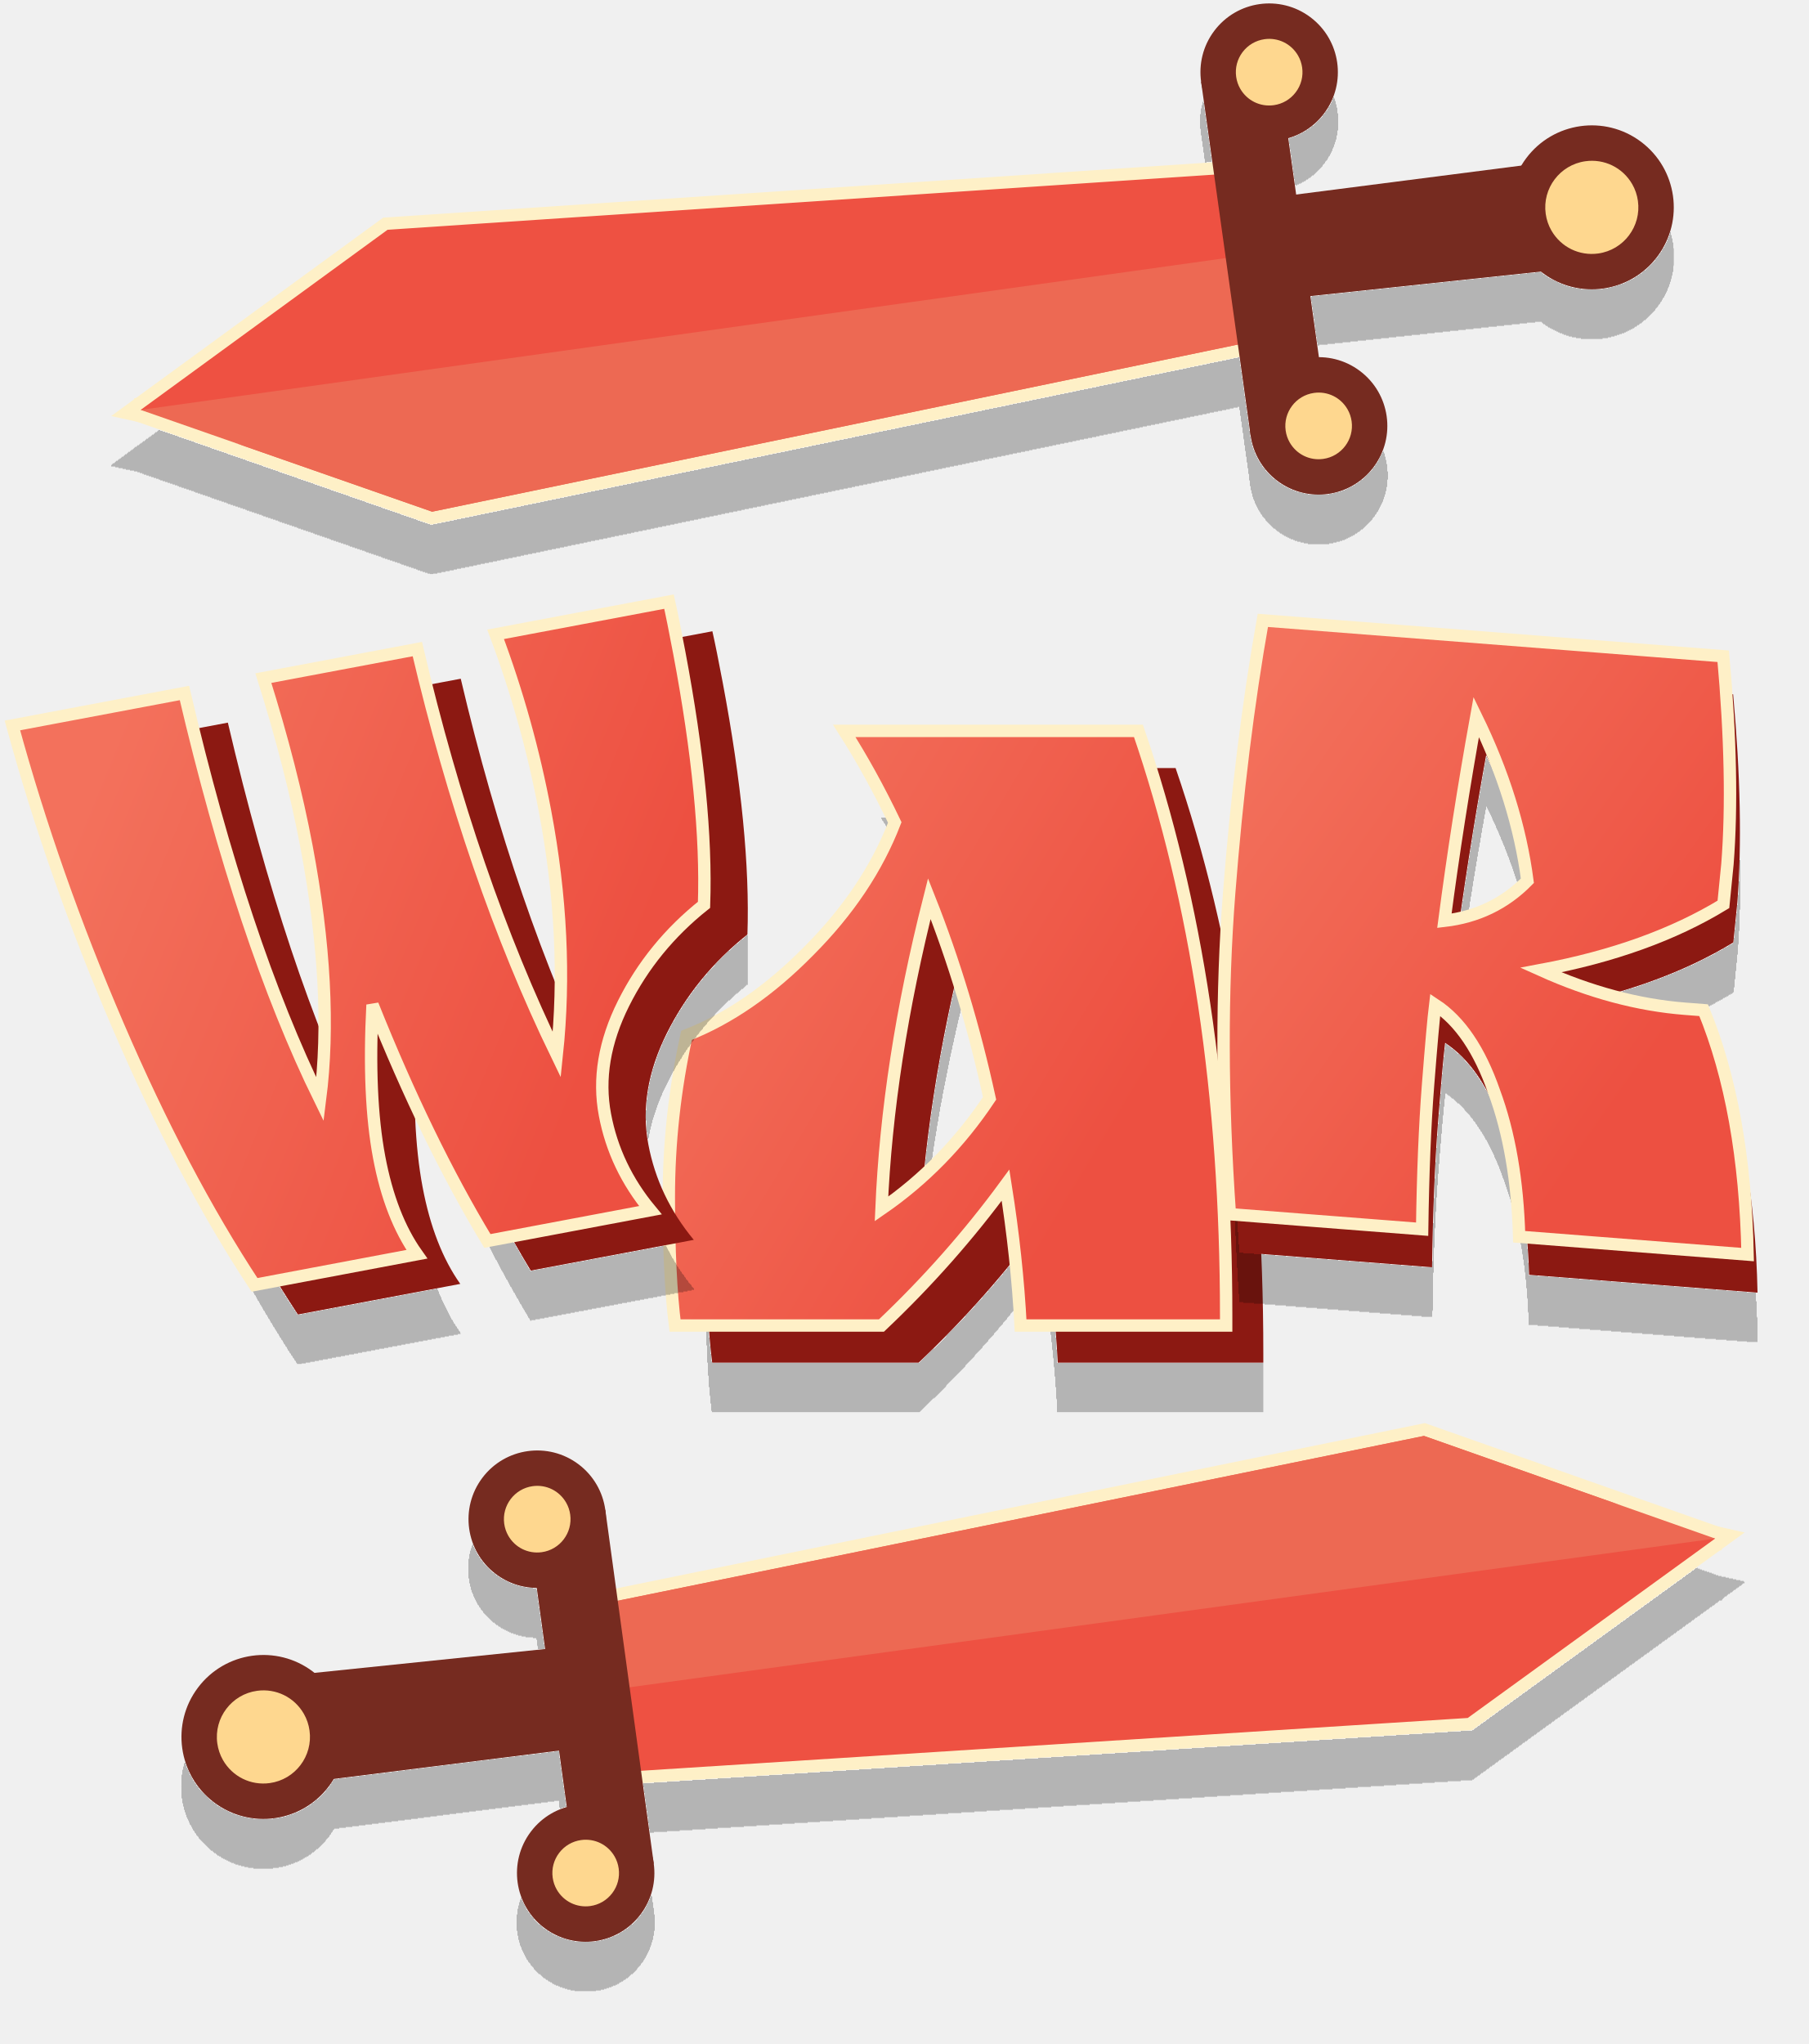
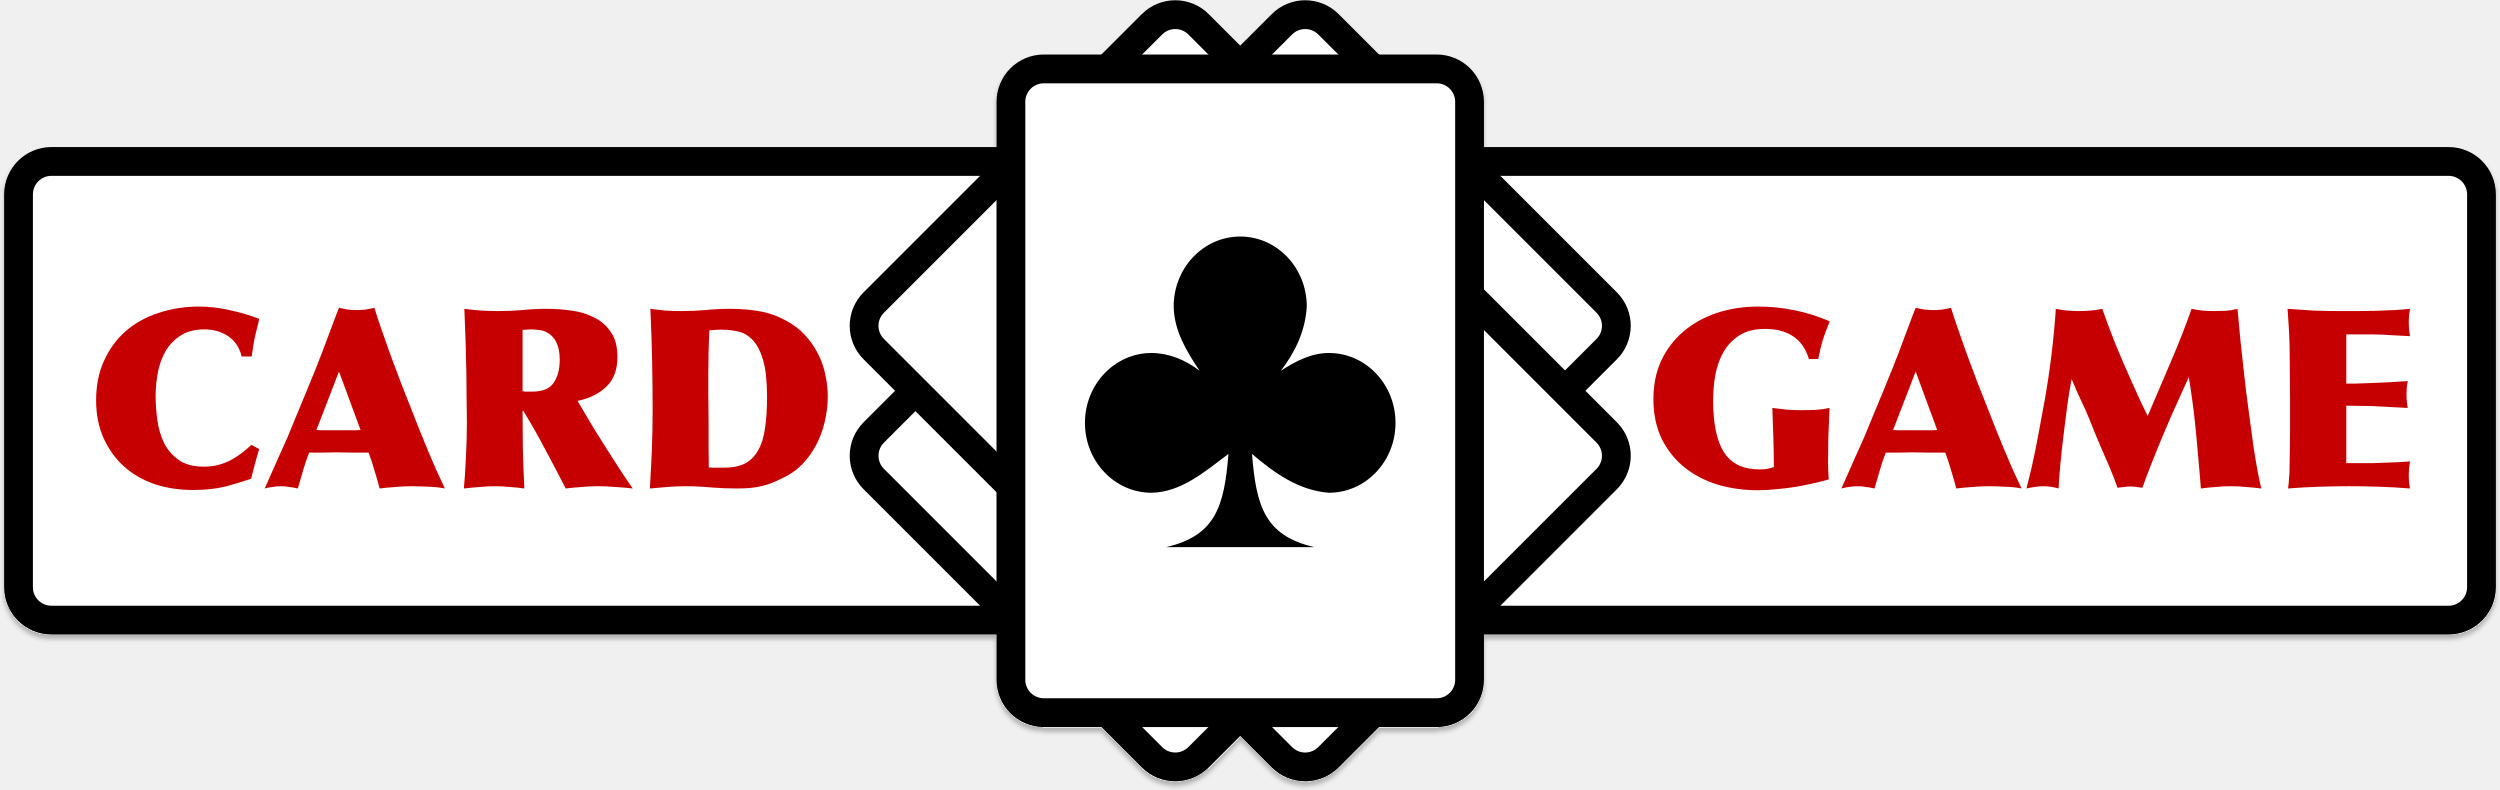
- <svg xmlns="http://www.w3.org/2000/svg" width="146" height="165" viewBox="0 0 146 165" fill="none">
-   <g filter="url(#filter0_d_53_132)">
-     <path d="M100.045 13.96L31.291 18.549L11.358 33.088L35.766 38.479L101.25 26.331L100.045 13.96Z" fill="#EE5142" />
-     <path d="M11.289 32.593L11.193 33.56L34.724 41.778L34.855 41.824L34.99 41.795L102.028 27.892L102.487 27.797L102.422 27.334L101.463 20.483L101.393 19.988L100.898 20.058L11.289 32.593Z" fill="#ED6953" stroke="#FEF0C7" />
-     <path d="M100.543 13.912L100.496 13.429L100.012 13.461L31.258 18.05L31.114 18.059L30.997 18.145L11.063 32.684L10.168 33.337L11.25 33.576L35.658 38.968L35.757 38.99L35.857 38.971L101.341 26.823L101.792 26.739L101.748 26.283L100.543 13.912Z" fill="#EE5142" stroke="#FEF0C7" />
-     <path d="M11.358 33.088L100.967 20.553L101.926 27.403L34.889 41.306L11.358 33.088Z" fill="#ED6953" />
-     <path d="M105.8 1.388C103.349 -0.451 99.872 0.046 98.034 2.497C96.195 4.948 96.692 8.425 99.143 10.264C101.594 12.102 105.071 11.605 106.91 9.154C108.748 6.703 108.251 3.226 105.8 1.388Z" fill="#762B20" />
-     <path d="M109.795 29.942C107.344 28.103 103.866 28.6 102.028 31.051C100.19 33.502 100.686 36.979 103.137 38.818C105.588 40.656 109.066 40.159 110.904 37.708C112.742 35.257 112.246 31.78 109.795 29.942Z" fill="#762B20" />
-     <path d="M132.494 11.444C129.57 9.251 125.422 9.843 123.229 12.767C121.036 15.691 121.628 19.839 124.552 22.032C127.476 24.225 131.624 23.633 133.817 20.709C136.01 17.785 135.417 13.637 132.494 11.444Z" fill="#762B20" />
-     <path d="M107.25 34.273L100.972 35.151L96.977 6.597L103.254 5.719L107.25 34.273Z" fill="#762B20" />
-     <path d="M126.85 12.849L99.589 16.354L100.352 24.481L128.065 21.536L126.85 12.849Z" fill="#762B20" />
-     <path d="M131.784 14.865C132.023 15.28 132.178 15.736 132.245 16.218C132.533 18.27 131.096 20.174 129.044 20.462C127.516 20.676 126.032 19.95 125.262 18.612C125.023 18.197 124.867 17.741 124.8 17.259C124.512 15.207 125.95 13.303 128.002 13.016C129.531 12.802 131.014 13.529 131.784 14.865Z" fill="#FED78F" />
-     <path d="M104.805 4.487C104.976 4.783 105.088 5.11 105.136 5.455C105.235 6.166 105.052 6.874 104.618 7.447C104.185 8.02 103.555 8.391 102.845 8.49C101.752 8.643 100.69 8.123 100.139 7.167C99.968 6.871 99.856 6.545 99.808 6.199C99.709 5.488 99.892 4.78 100.325 4.207C100.759 3.634 101.388 3.264 102.099 3.164C103.192 3.011 104.254 3.531 104.805 4.487Z" fill="#FED78F" />
-     <path d="M108.799 33.041C108.97 33.337 109.081 33.663 109.13 34.009C109.335 35.477 108.307 36.84 106.838 37.045C105.745 37.198 104.685 36.678 104.134 35.722C103.963 35.426 103.851 35.099 103.803 34.754C103.598 33.285 104.625 31.923 106.094 31.717C107.187 31.564 108.249 32.084 108.799 33.041Z" fill="#FED78F" />
+ <svg xmlns="http://www.w3.org/2000/svg" width="2431" height="768" viewBox="0 0 2431 768" fill="none">
+   <g filter="url(#filter0_d_503_54)">
+     <rect x="18" y="157" width="2395" height="446" rx="32" fill="white" stroke="black" stroke-width="28" />
+     <rect x="827" y="443.167" width="625.318" height="446.656" rx="32" transform="rotate(-45 827 443.167)" fill="white" stroke="black" stroke-width="28" />
+     <rect x="1142.83" y="1" width="625.318" height="446.656" rx="32" transform="rotate(45 1142.83 1)" fill="white" stroke="black" stroke-width="28" />
+     <rect x="983" y="693" width="626" height="446" rx="32" transform="rotate(-90 983 693)" fill="white" stroke="black" stroke-width="28" />
+     <path d="M1206 230C1170.28 230 1141.29 260.442 1141.29 297.95C1141.6 321.551 1153.78 341.498 1166.45 360.472C1152.33 349.781 1136.62 343.318 1119.71 343.25C1083.99 343.25 1055 373.692 1055 411.2C1055 448.708 1083.99 479.15 1119.71 479.15C1148.65 478.667 1171.8 458.418 1194.54 441.4C1190.47 492.234 1182.19 520.781 1134.09 532H1277.91C1229.81 520.781 1221.53 492.234 1217.46 441.4C1239.94 460.668 1263.52 477.013 1292.29 479.15C1328.01 479.15 1357 448.708 1357 411.2C1357 373.692 1328.01 343.25 1292.29 343.25C1274.95 343.25 1259.97 351.23 1245.55 360.472C1259.89 341.695 1269.34 321.438 1270.71 297.95C1270.71 260.442 1241.72 230 1206 230Z" fill="black" />
  </g>
-   <g filter="url(#filter1_d_53_132)">
-     <path d="M102 109.232V110H85.402C85.211 106.352 84.806 102.576 84.186 98.672C81.229 102.704 77.89 106.48 74.17 110H57.501C57.167 107.376 57 103.92 57 99.632C57 95.28 57.477 90.928 58.431 86.576C61.865 85.232 65.156 82.96 68.304 79.76C71.499 76.56 73.812 73.104 75.243 69.392C73.956 66.704 72.596 64.24 71.165 62H94.917C99.639 75.76 102 91.504 102 109.232ZM82.898 91.664C81.658 85.968 80.037 80.592 78.033 75.536C75.792 84.368 74.504 92.72 74.17 100.592C77.604 98.224 80.513 95.248 82.898 91.664Z" fill="#8C1912" />
-   </g>
-   <path d="M99 106.232V107H82.402C82.211 103.352 81.806 99.576 81.186 95.672C78.229 99.704 74.89 103.48 71.17 107H54.501C54.167 104.376 54 100.92 54 96.632C54 92.28 54.477 87.928 55.431 83.576C58.865 82.232 62.156 79.96 65.304 76.76C68.499 73.56 70.812 70.104 72.243 66.392C70.956 63.704 69.596 61.24 68.165 59H91.917C96.639 72.76 99 88.504 99 106.232ZM79.898 88.664C78.658 82.968 77.037 77.592 75.033 72.536C72.792 81.368 71.504 89.72 71.17 97.592C74.604 95.224 77.513 92.248 79.898 88.664Z" fill="url(#paint0_linear_53_132)" stroke="#FEF0C7" />
-   <g filter="url(#filter2_d_53_132)">
-     <path d="M140.274 72.829L139.949 76.078C135.938 78.525 131.024 80.293 125.207 81.38C129.176 83.166 133.059 84.207 136.857 84.503L138.352 84.619C140.561 89.991 141.744 96.567 141.902 104.347L123.458 102.909C123.331 98.406 122.656 94.502 121.433 91.197C120.262 87.831 118.677 85.493 116.678 84.182C116.546 85.263 116.353 87.43 116.099 90.685C115.846 93.939 115.687 97.81 115.624 102.299L100.1 101.089C99.444 91.73 99.425 83.094 100.041 75.182C100.663 67.206 101.57 59.862 102.761 53.151L139.934 56.048C140.524 62.578 140.637 68.171 140.274 72.829ZM119.994 60.945C118.986 66.516 118.129 72.002 117.421 77.403C120.072 77.096 122.305 76.019 124.121 74.17C123.552 69.825 122.177 65.416 119.994 60.945Z" fill="#8C1912" />
-   </g>
-   <path d="M139.473 69.756L139.148 73.005C135.136 75.452 130.222 77.22 124.406 78.307C128.374 80.093 132.257 81.134 136.055 81.43L137.551 81.546C139.759 86.918 140.942 93.494 141.1 101.274L122.656 99.836C122.53 95.333 121.855 91.429 120.632 88.124C119.461 84.758 117.876 82.42 115.877 81.109C115.745 82.19 115.552 84.358 115.298 87.612C115.044 90.866 114.886 94.737 114.823 99.226L99.298 98.016C98.643 88.657 98.623 80.021 99.24 72.109C99.862 64.133 100.768 56.789 101.96 50.078L139.133 52.975C139.723 59.505 139.836 65.098 139.473 69.756ZM119.192 57.872C118.185 63.443 117.327 68.929 116.62 74.33C119.271 74.023 121.504 72.945 123.32 71.097C122.751 66.752 121.375 62.343 119.192 57.872Z" fill="url(#paint1_linear_53_132)" stroke="#FEF0C7" />
-   <g filter="url(#filter3_d_53_132)">
-     <path d="M47.512 67.889C46.587 62.983 45.256 58.219 43.519 53.597L57.517 50.958C57.729 51.895 58.008 53.275 58.352 55.099C59.869 63.149 60.534 69.927 60.347 75.433C57.556 77.653 55.389 80.308 53.844 83.4C52.3 86.492 51.8 89.484 52.346 92.377C52.879 95.207 54.103 97.777 56.017 100.087L42.855 102.568C39.605 97.189 36.514 90.836 33.582 83.508C33.322 88.442 33.501 92.544 34.118 95.814C34.722 99.022 35.737 101.631 37.162 103.642L24.052 106.113C20.162 100.204 16.482 93.213 13.012 85.14C9.543 77.067 6.707 69.005 4.504 60.953L18.397 58.334C21.538 71.744 25.187 82.681 29.343 91.146C30.087 85.34 29.724 78.537 28.254 70.738C27.459 66.525 26.298 61.989 24.769 57.133L37.2 54.789C40.105 67.136 43.858 78.054 48.459 87.542C49.12 81.295 48.804 74.744 47.512 67.889Z" fill="#8C1912" />
-   </g>
-   <path d="M44.008 65.497C43.083 60.591 41.752 55.827 40.015 51.205L54.013 48.566C54.225 49.502 54.504 50.883 54.848 52.707C56.365 60.757 57.031 67.535 56.843 73.041C54.052 75.261 51.885 77.916 50.34 81.008C48.796 84.1 48.296 87.092 48.842 89.985C49.375 92.815 50.599 95.385 52.513 97.694L39.351 100.176C36.101 94.797 33.01 88.444 30.078 81.116C29.819 86.05 29.997 90.152 30.614 93.422C31.218 96.629 32.233 99.239 33.658 101.249L20.549 103.721C16.658 97.812 12.978 90.82 9.509 82.748C6.039 74.675 3.203 66.612 1 58.561L14.893 55.942C18.035 69.352 21.683 80.289 25.839 88.754C26.583 82.947 26.22 76.145 24.75 68.346C23.955 64.132 22.794 59.597 21.265 54.74L33.696 52.397C36.601 64.744 40.354 75.662 44.955 85.149C45.616 78.903 45.301 72.352 44.008 65.497Z" fill="url(#paint2_linear_53_132)" stroke="#FEF0C7" />
-   <g filter="url(#filter4_d_53_132)">
-     <path d="M49.738 143.073L118.505 138.681L138.479 124.199L114.087 118.738L48.569 130.699L49.738 143.073Z" fill="#EE5142" />
-     <path d="M138.547 124.694L138.645 123.727L115.139 115.442L115.008 115.396L114.872 115.424L47.795 129.135L47.336 129.229L47.4 129.693L48.339 136.546L48.407 137.042L48.902 136.974L138.547 124.694Z" fill="#ED6953" stroke="#FEF0C7" />
-     <path d="M49.24 143.12L49.285 143.603L49.77 143.572L118.536 139.18L118.681 139.171L118.798 139.086L138.773 124.603L139.67 123.953L138.588 123.711L114.196 118.25L114.097 118.227L113.997 118.246L48.479 130.207L48.028 130.29L48.071 130.746L49.24 143.12Z" fill="#EE5142" stroke="#FEF0C7" />
-     <path d="M138.479 124.199L48.834 136.478L47.895 129.625L114.972 115.914L138.479 124.199Z" fill="#ED6953" />
-     <path d="M43.947 155.63C46.393 157.475 49.871 156.988 51.717 154.542C53.562 152.097 53.075 148.618 50.63 146.773C48.184 144.927 44.705 145.414 42.86 147.86C41.014 150.306 41.501 153.784 43.947 155.63Z" fill="#762B20" />
-     <path d="M40.034 127.064C42.48 128.91 45.959 128.423 47.804 125.977C49.649 123.531 49.163 120.053 46.717 118.207C44.271 116.362 40.792 116.849 38.947 119.294C37.102 121.74 37.588 125.219 40.034 127.064Z" fill="#762B20" />
-     <path d="M17.283 145.497C20.2 147.699 24.35 147.118 26.551 144.201C28.753 141.283 28.172 137.133 25.254 134.932C22.337 132.731 18.187 133.311 15.986 136.229C13.785 139.146 14.365 143.296 17.283 145.497Z" fill="#762B20" />
-     <path d="M42.591 122.74L48.871 121.88L52.786 150.445L46.505 151.306L42.591 122.74Z" fill="#762B20" />
-     <path d="M22.93 144.108L50.201 140.681L49.461 132.552L21.74 135.418L22.93 144.108Z" fill="#762B20" />
-     <path d="M18.002 142.079C17.765 141.663 17.61 141.206 17.544 140.724C17.262 138.671 18.705 136.771 20.757 136.489C22.287 136.279 23.769 137.009 24.535 138.35C24.772 138.765 24.927 139.222 24.992 139.704C25.274 141.757 23.832 143.657 21.778 143.938C20.249 144.148 18.768 143.417 18.002 142.079Z" fill="#FED78F" />
-     <path d="M44.951 152.533C44.781 152.237 44.67 151.91 44.623 151.564C44.526 150.853 44.711 150.145 45.146 149.574C45.581 149.002 46.212 148.633 46.922 148.536C48.016 148.386 49.077 148.908 49.625 149.866C49.795 150.162 49.906 150.49 49.953 150.835C50.05 151.547 49.865 152.254 49.43 152.826C48.995 153.397 48.364 153.766 47.654 153.864C46.56 154.014 45.499 153.491 44.951 152.533Z" fill="#FED78F" />
-     <path d="M41.038 123.968C40.868 123.671 40.759 123.345 40.71 122.999C40.51 121.531 41.541 120.171 43.011 119.969C44.104 119.819 45.163 120.342 45.711 121.3C45.881 121.596 45.992 121.923 46.039 122.269C46.24 123.739 45.209 125.098 43.74 125.299C42.646 125.449 41.586 124.927 41.038 123.968Z" fill="#FED78F" />
-   </g>
+   <path d="M234.983 346.656C232.869 337.872 228.477 331.284 221.807 326.892C215.301 322.5 207.655 320.304 198.871 320.304C189.762 320.304 182.198 322.175 176.179 325.916C170.161 329.657 165.281 334.537 161.539 340.556C157.961 346.575 155.358 353.407 153.731 361.052C152.267 368.535 151.454 376.099 151.291 383.744C151.291 391.715 151.861 399.929 152.999 408.388C154.138 416.684 156.334 424.167 159.587 430.836C163.003 437.505 167.802 443.036 173.983 447.428C180.165 451.657 188.217 453.772 198.139 453.772C203.833 453.772 208.875 453.121 213.267 451.82C217.822 450.519 221.97 448.811 225.711 446.696C229.453 444.581 232.869 442.304 235.959 439.864C239.05 437.424 241.897 434.984 244.499 432.544L252.063 436.692C250.599 441.409 249.217 446.208 247.915 451.088C246.614 455.805 245.394 460.604 244.255 465.484C236.935 468.087 228.639 470.608 219.367 473.048C210.258 475.325 199.603 476.464 187.403 476.464C174.39 476.464 162.109 474.593 150.559 470.852C139.173 466.948 129.25 461.255 120.791 453.772C112.333 446.127 105.663 436.936 100.783 426.2C95.903 415.301 93.463 403.02 93.463 389.356C93.463 374.716 96.066 361.784 101.271 350.56C106.477 339.173 113.553 329.576 122.499 321.768C131.609 313.96 142.263 308.104 154.463 304.2C166.663 300.133 179.677 298.1 193.503 298.1C203.263 298.1 213.105 299.239 223.027 301.516C233.113 303.631 242.791 306.477 252.063 310.056C251.575 312.821 250.925 315.587 250.111 318.352C249.461 320.955 248.81 323.639 248.159 326.404C247.346 329.82 246.695 333.236 246.207 336.652C245.719 339.905 245.231 343.24 244.743 346.656H234.983Z" fill="#C60000" />
+   <path d="M307.674 418.148C309.464 418.311 311.253 418.392 313.042 418.392C314.832 418.392 316.621 418.392 318.41 418.392H329.146H339.882C341.672 418.392 343.461 418.392 345.25 418.392C347.04 418.392 348.829 418.311 350.618 418.148L329.634 361.296L307.674 418.148ZM289.618 475C286.853 474.349 284.088 473.861 281.322 473.536C278.72 473.048 275.954 472.804 273.026 472.804C270.261 472.804 267.496 473.048 264.73 473.536C262.128 473.861 259.688 474.349 257.41 475L271.806 442.548C274.084 437.668 276.605 432.056 279.37 425.712C282.136 419.205 284.982 412.292 287.91 404.972C291.001 397.652 294.173 390.007 297.426 382.036C300.68 374.065 303.933 366.095 307.186 358.124C308.976 353.569 311.009 348.364 313.286 342.508C315.564 336.489 317.76 330.633 319.874 324.94C321.989 319.084 323.941 313.879 325.73 309.324C327.52 304.607 328.821 301.272 329.634 299.32C332.4 299.971 335.246 300.54 338.174 301.028C341.102 301.353 343.949 301.516 346.714 301.516C349.642 301.516 352.57 301.353 355.498 301.028C358.426 300.54 361.273 299.971 364.038 299.32C365.828 305.176 368.105 312.089 370.87 320.06C373.636 327.868 376.564 336.164 379.654 344.948C382.908 353.569 386.161 362.272 389.414 371.056C392.83 379.677 396.002 387.729 398.93 395.212C402.346 403.833 405.356 411.479 407.958 418.148C410.724 424.817 413.326 431.161 415.766 437.18C418.206 443.036 420.728 448.973 423.33 454.992C426.096 461.011 429.186 467.68 432.602 475C427.885 474.024 422.598 473.455 416.742 473.292C410.886 472.967 405.518 472.804 400.638 472.804C395.433 472.804 390.146 473.048 384.778 473.536C379.573 473.861 374.368 474.349 369.162 475C367.536 468.819 365.828 462.881 364.038 457.188C362.412 451.495 360.541 445.801 358.426 440.108C353.058 440.108 347.69 440.108 342.322 440.108C336.954 439.945 331.586 439.864 326.218 439.864C321.989 439.864 317.678 439.945 313.286 440.108C309.057 440.108 304.828 440.108 300.598 440.108C298.321 445.801 296.369 451.576 294.742 457.432C293.116 463.288 291.408 469.144 289.618 475Z" fill="#C60000" />
+   <path d="M508.164 380.328C508.978 380.491 509.71 380.653 510.36 380.816C511.174 380.816 511.987 380.816 512.8 380.816H517.192C527.278 380.816 534.272 378.051 538.176 372.52C542.243 366.827 544.276 359.263 544.276 349.828C544.276 342.996 543.3 337.628 541.348 333.724C539.559 329.82 537.282 326.892 534.516 324.94C531.751 322.825 528.66 321.524 525.244 321.036C521.991 320.548 518.9 320.304 515.972 320.304C514.671 320.304 513.37 320.385 512.068 320.548C510.767 320.548 509.466 320.629 508.164 320.792V380.328ZM566.968 398.872C570.384 404.565 574.044 410.747 577.948 417.416C582.015 423.923 586.163 430.511 590.392 437.18C594.622 443.849 598.851 450.437 603.08 456.944C607.31 463.451 611.376 469.469 615.28 475C609.587 474.349 603.894 473.861 598.2 473.536C592.507 473.048 586.814 472.804 581.12 472.804C575.59 472.804 570.384 473.048 565.504 473.536C560.624 473.861 555.5 474.349 550.132 475C543.626 462.312 537.038 449.787 530.368 437.424C523.862 424.899 516.704 412.292 508.896 399.604H508.164C508.164 410.34 508.246 422.459 508.408 435.96C508.734 449.299 509.222 462.312 509.872 475C505.155 474.349 500.438 473.861 495.72 473.536C491.003 473.048 486.123 472.804 481.08 472.804C476.526 472.804 471.727 473.048 466.684 473.536C461.804 473.861 456.599 474.349 451.068 475C451.882 466.704 452.532 456.863 453.02 445.476C453.671 433.927 453.996 422.296 453.996 410.584C453.996 405.216 453.915 398.547 453.752 390.576C453.752 382.443 453.671 373.496 453.508 363.736C453.346 353.976 453.102 343.728 452.776 332.992C452.451 322.093 452.044 311.195 451.556 300.296C457.25 301.109 462.862 301.679 468.392 302.004C474.086 302.329 479.535 302.492 484.74 302.492C492.548 302.492 500.275 302.167 507.92 301.516C515.728 300.703 523.536 300.296 531.344 300.296C539.478 300.296 547.611 300.865 555.744 302.004C564.04 303.143 571.442 305.42 577.948 308.836C584.618 312.089 589.986 316.807 594.052 322.988C598.282 329.007 600.396 337.059 600.396 347.144C600.396 359.507 596.818 369.104 589.66 375.936C582.666 382.768 573.312 387.404 561.6 389.844L566.968 398.872Z" fill="#C60000" />
+   <path d="M745.872 385.696C745.872 371.056 744.652 359.425 742.212 350.804C739.772 342.183 736.518 335.676 732.452 331.284C728.385 326.729 723.668 323.801 718.3 322.5C712.932 321.199 707.32 320.548 701.464 320.548C697.885 320.548 693.981 320.792 689.752 321.28C689.426 328.275 689.182 335.025 689.02 341.532C688.857 347.876 688.776 354.708 688.776 362.028C688.776 368.372 688.776 375.611 688.776 383.744C688.938 391.715 689.02 399.929 689.02 408.388C689.02 416.684 689.02 424.899 689.02 433.032C689.182 441.003 689.264 448.16 689.264 454.504C690.565 454.667 691.785 454.748 692.924 454.748C694.062 454.748 695.282 454.748 696.584 454.748H704.148C712.444 454.748 719.276 453.365 724.644 450.6C730.012 447.672 734.241 443.361 737.332 437.668C740.585 431.975 742.781 424.817 743.92 416.196C745.221 407.575 745.872 397.408 745.872 385.696ZM804.92 385.452C804.92 394.236 803.862 402.776 801.748 411.072C799.796 419.205 796.949 426.688 793.208 433.52C789.466 440.352 784.993 446.452 779.788 451.82C774.582 457.025 768.726 461.173 762.22 464.264C757.99 466.379 754.086 468.168 750.508 469.632C747.092 470.933 743.594 471.991 740.016 472.804C736.6 473.617 733.021 474.187 729.28 474.512C725.538 474.837 721.39 475 716.836 475C708.377 475 700 474.675 691.704 474.024C683.408 473.211 675.03 472.804 666.572 472.804C660.716 472.804 654.86 473.048 649.004 473.536C643.31 474.024 637.617 474.512 631.924 475C632.737 461.824 633.388 449.217 633.876 437.18C634.364 424.98 634.608 412.292 634.608 399.116C634.608 383.012 634.445 366.908 634.12 350.804C633.794 334.7 633.225 317.864 632.412 300.296C637.292 300.947 642.172 301.516 647.052 302.004C651.932 302.329 656.812 302.492 661.692 302.492C669.988 302.492 678.04 302.167 685.848 301.516C693.818 300.703 701.952 300.296 710.248 300.296C721.472 300.296 731.882 301.272 741.48 303.224C751.077 305.176 760.593 309.161 770.028 315.18C775.884 318.921 781.008 323.476 785.4 328.844C789.792 334.049 793.452 339.743 796.38 345.924C799.308 351.943 801.422 358.368 802.724 365.2C804.188 371.869 804.92 378.62 804.92 385.452Z" fill="#C60000" />
+   <path d="M1759.05 349.096C1755.8 338.848 1750.59 331.447 1743.43 326.892C1736.28 322.175 1727.25 319.816 1716.35 319.816C1706.43 319.816 1698.21 321.849 1691.7 325.916C1685.2 329.983 1679.99 335.351 1676.09 342.02C1672.35 348.527 1669.66 355.928 1668.04 364.224C1666.57 372.52 1665.84 380.816 1665.84 389.112C1665.84 412.048 1669.42 429.047 1676.58 440.108C1683.73 451.007 1695.2 456.456 1710.98 456.456C1713.75 456.456 1716.19 456.293 1718.3 455.968C1720.42 455.48 1722.61 454.911 1724.89 454.26C1724.89 444.5 1724.73 434.903 1724.4 425.468C1724.08 416.033 1723.75 406.436 1723.42 396.676C1728.3 397.327 1733.1 397.896 1737.82 398.384C1742.54 398.709 1747.01 398.872 1751.24 398.872C1755.8 398.872 1760.43 398.791 1765.15 398.628C1770.03 398.303 1774.66 397.652 1779.06 396.676C1778.57 407.412 1778.16 417.253 1777.84 426.2C1777.67 434.984 1777.59 443.361 1777.59 451.332C1777.59 453.609 1777.67 456.212 1777.84 459.14C1778 462.068 1778.16 464.427 1778.32 466.216C1773.61 467.517 1768.4 468.819 1762.71 470.12C1757.02 471.421 1751.16 472.56 1745.14 473.536C1739.12 474.512 1733.02 475.244 1726.84 475.732C1720.82 476.383 1715.05 476.708 1709.52 476.708C1695.85 476.708 1682.84 474.919 1670.48 471.34C1658.28 467.599 1647.46 461.987 1638.02 454.504C1628.75 447.021 1621.35 437.749 1615.82 426.688C1610.45 415.464 1607.77 402.532 1607.77 387.892C1607.77 374.228 1610.29 361.865 1615.33 350.804C1620.54 339.743 1627.7 330.308 1636.8 322.5C1645.91 314.692 1656.65 308.673 1669.01 304.444C1681.54 300.215 1695.2 298.1 1710 298.1C1721.72 298.1 1733.51 299.32 1745.38 301.76C1757.26 304.2 1768.56 307.779 1779.3 312.496C1776.54 319.003 1774.26 325.021 1772.47 330.552C1770.84 336.083 1769.38 342.264 1768.08 349.096H1759.05Z" fill="#C60000" />
+   <path d="M1840.82 418.148C1842.61 418.311 1844.4 418.392 1846.19 418.392C1847.98 418.392 1849.77 418.392 1851.56 418.392H1862.29H1873.03C1874.82 418.392 1876.61 418.392 1878.4 418.392C1880.19 418.392 1881.98 418.311 1883.76 418.148L1862.78 361.296L1840.82 418.148ZM1822.76 475C1820 474.349 1817.23 473.861 1814.47 473.536C1811.87 473.048 1809.1 472.804 1806.17 472.804C1803.41 472.804 1800.64 473.048 1797.88 473.536C1795.27 473.861 1792.83 474.349 1790.56 475L1804.95 442.548C1807.23 437.668 1809.75 432.056 1812.52 425.712C1815.28 419.205 1818.13 412.292 1821.06 404.972C1824.15 397.652 1827.32 390.007 1830.57 382.036C1833.83 374.065 1837.08 366.095 1840.33 358.124C1842.12 353.569 1844.16 348.364 1846.43 342.508C1848.71 336.489 1850.91 330.633 1853.02 324.94C1855.14 319.084 1857.09 313.879 1858.88 309.324C1860.67 304.607 1861.97 301.272 1862.78 299.32C1865.55 299.971 1868.39 300.54 1871.32 301.028C1874.25 301.353 1877.1 301.516 1879.86 301.516C1882.79 301.516 1885.72 301.353 1888.64 301.028C1891.57 300.54 1894.42 299.971 1897.18 299.32C1898.97 305.176 1901.25 312.089 1904.02 320.06C1906.78 327.868 1909.71 336.164 1912.8 344.948C1916.05 353.569 1919.31 362.272 1922.56 371.056C1925.98 379.677 1929.15 387.729 1932.08 395.212C1935.49 403.833 1938.5 411.479 1941.1 418.148C1943.87 424.817 1946.47 431.161 1948.91 437.18C1951.35 443.036 1953.87 448.973 1956.48 454.992C1959.24 461.011 1962.33 467.68 1965.75 475C1961.03 474.024 1955.74 473.455 1949.89 473.292C1944.03 472.967 1938.66 472.804 1933.78 472.804C1928.58 472.804 1923.29 473.048 1917.92 473.536C1912.72 473.861 1907.51 474.349 1902.31 475C1900.68 468.819 1898.97 462.881 1897.18 457.188C1895.56 451.495 1893.69 445.801 1891.57 440.108C1886.2 440.108 1880.84 440.108 1875.47 440.108C1870.1 439.945 1864.73 439.864 1859.36 439.864C1855.14 439.864 1850.82 439.945 1846.43 440.108C1842.2 440.108 1837.97 440.108 1833.74 440.108C1831.47 445.801 1829.52 451.576 1827.89 457.432C1826.26 463.288 1824.55 469.144 1822.76 475Z" fill="#C60000" />
+   <path d="M2122.56 379.596C2115.24 395.375 2108.17 411.479 2101.33 427.908C2094.5 444.337 2088.48 459.791 2083.28 474.268C2081.33 473.943 2079.37 473.699 2077.42 473.536C2075.63 473.211 2073.6 473.048 2071.32 473.048C2069.53 473.048 2067.58 473.211 2065.47 473.536C2063.51 473.699 2061.4 473.943 2059.12 474.268C2055.06 463.044 2050.58 452.064 2045.7 441.328C2040.99 430.592 2036.43 419.612 2032.04 408.388C2029.27 401.556 2026.35 394.968 2023.25 388.624C2020.16 382.117 2017.24 375.448 2014.47 368.616C2012.68 377.563 2011.22 386.509 2010.08 395.456C2008.94 404.24 2007.8 413.268 2006.66 422.54C2005.36 433.276 2004.3 442.955 2003.49 451.576C2002.68 460.197 2002.11 468.005 2001.78 475C1996.9 473.536 1991.86 472.804 1986.65 472.804C1983.89 472.804 1981.21 473.048 1978.6 473.536C1976 473.861 1973.32 474.349 1970.55 475C1973.8 462.637 1976.65 450.356 1979.09 438.156C1981.53 425.793 1983.89 413.268 1986.17 400.58C1988.93 386.265 1991.37 371.3 1993.49 355.684C1995.6 340.068 1997.23 324.859 1998.37 310.056L1999.1 300.296C2002.84 301.109 2006.58 301.679 2010.32 302.004C2014.06 302.329 2017.81 302.492 2021.55 302.492C2025.61 302.492 2029.44 302.329 2033.01 302.004C2036.59 301.679 2040.33 301.109 2044.24 300.296C2045.7 304.525 2047.49 309.487 2049.61 315.18C2051.72 320.711 2054 326.648 2056.44 332.992C2059.04 339.173 2061.73 345.599 2064.49 352.268C2067.42 358.775 2070.27 365.2 2073.03 371.544C2075.8 377.725 2078.48 383.663 2081.08 389.356C2083.85 395.049 2086.29 400.092 2088.4 404.484C2095.72 387.404 2103.12 370.08 2110.61 352.512C2118.25 334.781 2125.08 317.376 2131.1 300.296C2134.68 301.109 2138.26 301.679 2141.84 302.004C2145.42 302.329 2149.08 302.492 2152.82 302.492C2156.56 302.492 2160.38 302.411 2164.29 302.248C2168.19 301.923 2172.01 301.272 2175.75 300.296L2178.68 331.772C2179.33 338.116 2180.15 345.517 2181.12 353.976C2182.1 362.272 2183.07 370.975 2184.05 380.084C2185.19 389.193 2186.41 398.465 2187.71 407.9C2189.01 417.335 2190.23 426.281 2191.37 434.74C2192.67 443.199 2193.97 450.925 2195.27 457.92C2196.58 464.915 2197.8 470.608 2198.93 475C2193.73 474.349 2188.69 473.861 2183.81 473.536C2179.09 473.048 2174.21 472.804 2169.17 472.804C2164.29 472.804 2159.41 473.048 2154.53 473.536C2149.65 473.861 2144.85 474.349 2140.13 475C2139.32 464.264 2138.42 453.772 2137.45 443.524C2136.63 433.276 2135.66 422.784 2134.52 412.048C2133.71 404.077 2132.73 396.025 2131.59 387.892C2130.45 379.596 2129.39 372.52 2128.42 366.664L2122.56 379.596Z" fill="#C60000" />
+   <path d="M2298.6 450.356C2300.87 450.356 2303.96 450.356 2307.87 450.356C2311.93 450.193 2316.16 450.031 2320.56 449.868C2324.95 449.705 2329.18 449.543 2333.24 449.38C2337.47 449.055 2340.89 448.811 2343.49 448.648C2343.17 450.925 2342.84 453.284 2342.52 455.724C2342.35 458.001 2342.27 460.279 2342.27 462.556C2342.27 464.671 2342.35 466.785 2342.52 468.9C2342.84 471.015 2343.17 473.048 2343.49 475C2333.57 474.187 2323.65 473.617 2313.72 473.292C2303.96 472.967 2294.2 472.804 2284.44 472.804C2274.52 472.804 2264.6 472.967 2254.68 473.292C2244.75 473.617 2234.83 474.187 2224.91 475C2225.4 471.584 2225.72 468.331 2225.88 465.24C2226.21 462.149 2226.37 458.571 2226.37 454.504C2226.53 450.275 2226.62 445.232 2226.62 439.376C2226.78 433.357 2226.86 425.712 2226.86 416.44V389.844C2226.86 376.993 2226.78 366.42 2226.62 358.124C2226.62 349.665 2226.53 342.264 2226.37 335.92C2226.21 329.576 2225.96 323.72 2225.64 318.352C2225.31 312.984 2224.91 306.965 2224.42 300.296C2232.88 300.947 2241.34 301.516 2249.8 302.004C2258.25 302.329 2266.71 302.492 2275.17 302.492C2279.89 302.492 2285.26 302.492 2291.28 302.492C2297.46 302.329 2303.64 302.248 2309.82 302.248C2316.16 302.085 2322.26 301.841 2328.12 301.516C2333.98 301.191 2339.1 300.784 2343.49 300.296C2343.17 302.573 2342.84 304.769 2342.52 306.884C2342.35 308.836 2342.27 310.951 2342.27 313.228C2342.27 315.505 2342.35 317.783 2342.52 320.06C2342.84 322.337 2343.17 324.615 2343.49 326.892C2337.31 326.567 2331.21 326.241 2325.19 325.916C2319.17 325.428 2313.15 325.184 2307.14 325.184H2281.52V373.008C2283.47 373.008 2286.4 373.008 2290.3 373.008C2294.2 372.845 2298.76 372.683 2303.96 372.52C2309.33 372.357 2315.19 372.113 2321.53 371.788C2327.88 371.463 2334.46 371.056 2341.3 370.568C2340.97 372.845 2340.64 375.041 2340.32 377.156C2340.16 379.108 2340.08 381.223 2340.08 383.5C2340.08 387.729 2340.48 392.121 2341.3 396.676C2336.42 396.351 2331.7 396.107 2327.14 395.944C2322.75 395.619 2318.2 395.375 2313.48 395.212C2308.92 394.887 2304.04 394.724 2298.84 394.724C2293.63 394.561 2287.86 394.48 2281.52 394.48V450.356H2298.6Z" fill="#C60000" />
  <defs>
-     <filter id="filter0_d_53_132" x="8.978" y="0.278" width="126.163" height="46.064" filterUnits="userSpaceOnUse" color-interpolation-filters="sRGB">
+     <filter id="filter0_d_503_54" x="0" y="0.255" width="2431" height="767.49" filterUnits="userSpaceOnUse" color-interpolation-filters="sRGB">
      <feFlood flood-opacity="0" result="BackgroundImageFix" />
      <feColorMatrix in="SourceAlpha" type="matrix" values="0 0 0 0 0 0 0 0 0 0 0 0 0 0 0 0 0 0 127 0" result="hardAlpha" />
      <feOffset dy="4" />
+       <feGaussianBlur stdDeviation="2" />
      <feComposite in2="hardAlpha" operator="out" />
      <feColorMatrix type="matrix" values="0 0 0 0 0 0 0 0 0 0 0 0 0 0 0 0 0 0 0.25 0" />
-       <feBlend mode="normal" in2="BackgroundImageFix" result="effect1_dropShadow_53_132" />
-       <feBlend mode="normal" in="SourceGraphic" in2="effect1_dropShadow_53_132" result="shape" />
+       <feBlend mode="normal" in2="BackgroundImageFix" result="effect1_dropShadow_503_54" />
+       <feBlend mode="normal" in="SourceGraphic" in2="effect1_dropShadow_503_54" result="shape" />
    </filter>
-     <filter id="filter1_d_53_132" x="57" y="62" width="45" height="52" filterUnits="userSpaceOnUse" color-interpolation-filters="sRGB">
-       <feFlood flood-opacity="0" result="BackgroundImageFix" />
-       <feColorMatrix in="SourceAlpha" type="matrix" values="0 0 0 0 0 0 0 0 0 0 0 0 0 0 0 0 0 0 127 0" result="hardAlpha" />
-       <feOffset dy="4" />
-       <feComposite in2="hardAlpha" operator="out" />
-       <feColorMatrix type="matrix" values="0 0 0 0 0 0 0 0 0 0 0 0 0 0 0 0 0 0 0.25 0" />
-       <feBlend mode="normal" in2="BackgroundImageFix" result="effect1_dropShadow_53_132" />
-       <feBlend mode="normal" in="SourceGraphic" in2="effect1_dropShadow_53_132" result="shape" />
-     </filter>
-     <filter id="filter2_d_53_132" x="99.593" y="53.151" width="42.309" height="55.196" filterUnits="userSpaceOnUse" color-interpolation-filters="sRGB">
-       <feFlood flood-opacity="0" result="BackgroundImageFix" />
-       <feColorMatrix in="SourceAlpha" type="matrix" values="0 0 0 0 0 0 0 0 0 0 0 0 0 0 0 0 0 0 127 0" result="hardAlpha" />
-       <feOffset dy="4" />
-       <feComposite in2="hardAlpha" operator="out" />
-       <feColorMatrix type="matrix" values="0 0 0 0 0 0 0 0 0 0 0 0 0 0 0 0 0 0 0.25 0" />
-       <feBlend mode="normal" in2="BackgroundImageFix" result="effect1_dropShadow_53_132" />
-       <feBlend mode="normal" in="SourceGraphic" in2="effect1_dropShadow_53_132" result="shape" />
-     </filter>
-     <filter id="filter3_d_53_132" x="4.504" y="50.958" width="55.874" height="59.156" filterUnits="userSpaceOnUse" color-interpolation-filters="sRGB">
-       <feFlood flood-opacity="0" result="BackgroundImageFix" />
-       <feColorMatrix in="SourceAlpha" type="matrix" values="0 0 0 0 0 0 0 0 0 0 0 0 0 0 0 0 0 0 127 0" result="hardAlpha" />
-       <feOffset dy="4" />
-       <feComposite in2="hardAlpha" operator="out" />
-       <feColorMatrix type="matrix" values="0 0 0 0 0 0 0 0 0 0 0 0 0 0 0 0 0 0 0.25 0" />
-       <feBlend mode="normal" in2="BackgroundImageFix" result="effect1_dropShadow_53_132" />
-       <feBlend mode="normal" in="SourceGraphic" in2="effect1_dropShadow_53_132" result="shape" />
-     </filter>
-     <filter id="filter4_d_53_132" x="14.65" y="114.878" width="126.21" height="45.871" filterUnits="userSpaceOnUse" color-interpolation-filters="sRGB">
-       <feFlood flood-opacity="0" result="BackgroundImageFix" />
-       <feColorMatrix in="SourceAlpha" type="matrix" values="0 0 0 0 0 0 0 0 0 0 0 0 0 0 0 0 0 0 127 0" result="hardAlpha" />
-       <feOffset dy="4" />
-       <feComposite in2="hardAlpha" operator="out" />
-       <feColorMatrix type="matrix" values="0 0 0 0 0 0 0 0 0 0 0 0 0 0 0 0 0 0 0.25 0" />
-       <feBlend mode="normal" in2="BackgroundImageFix" result="effect1_dropShadow_53_132" />
-       <feBlend mode="normal" in="SourceGraphic" in2="effect1_dropShadow_53_132" result="shape" />
-     </filter>
-     <linearGradient id="paint0_linear_53_132" x1="58.379" y1="59.998" x2="95.563" y2="82.357" gradientUnits="userSpaceOnUse">
-       <stop stop-color="#F3715C" />
-       <stop offset="1" stop-color="#ED5041" />
-     </linearGradient>
-     <linearGradient id="paint1_linear_53_132" x1="104.973" y1="51.318" x2="140.065" y2="75.95" gradientUnits="userSpaceOnUse">
-       <stop stop-color="#F3715C" />
-       <stop offset="1" stop-color="#ED5041" />
-     </linearGradient>
-     <linearGradient id="paint2_linear_53_132" x1="9.704" y1="57.936" x2="52.058" y2="75.256" gradientUnits="userSpaceOnUse">
-       <stop stop-color="#F3715C" />
-       <stop offset="1" stop-color="#ED5041" />
-     </linearGradient>
  </defs>
</svg>
